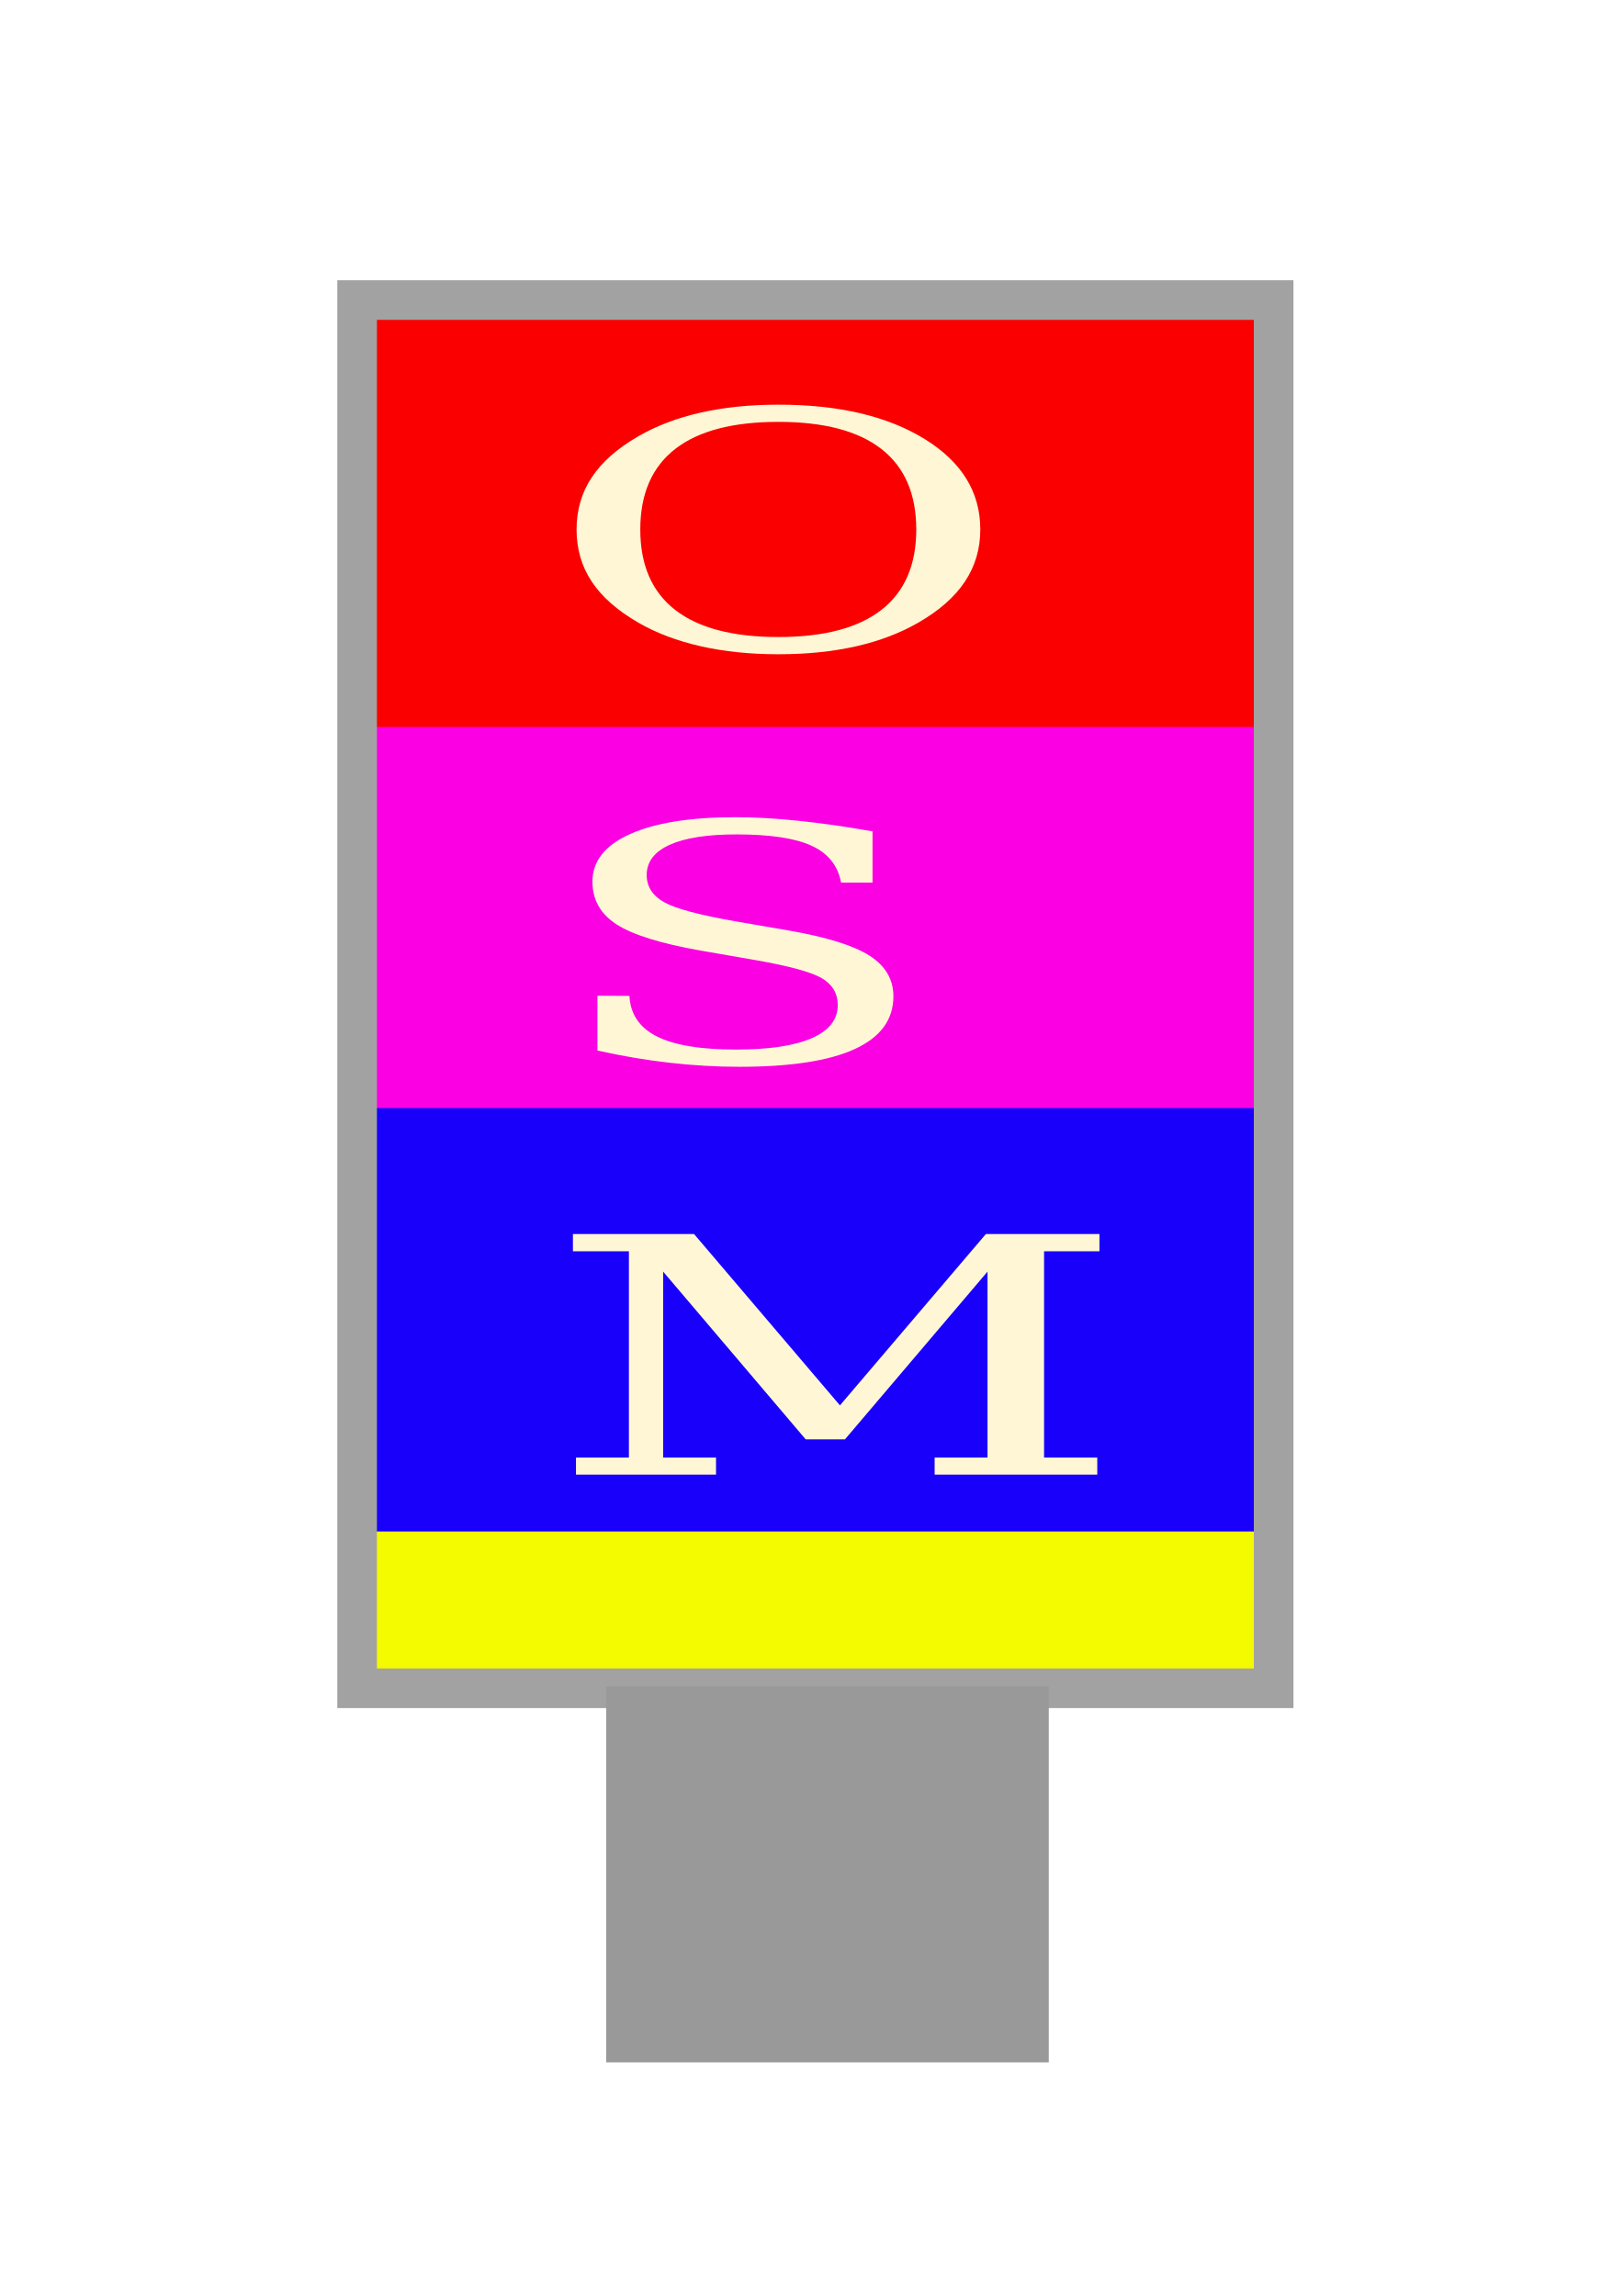
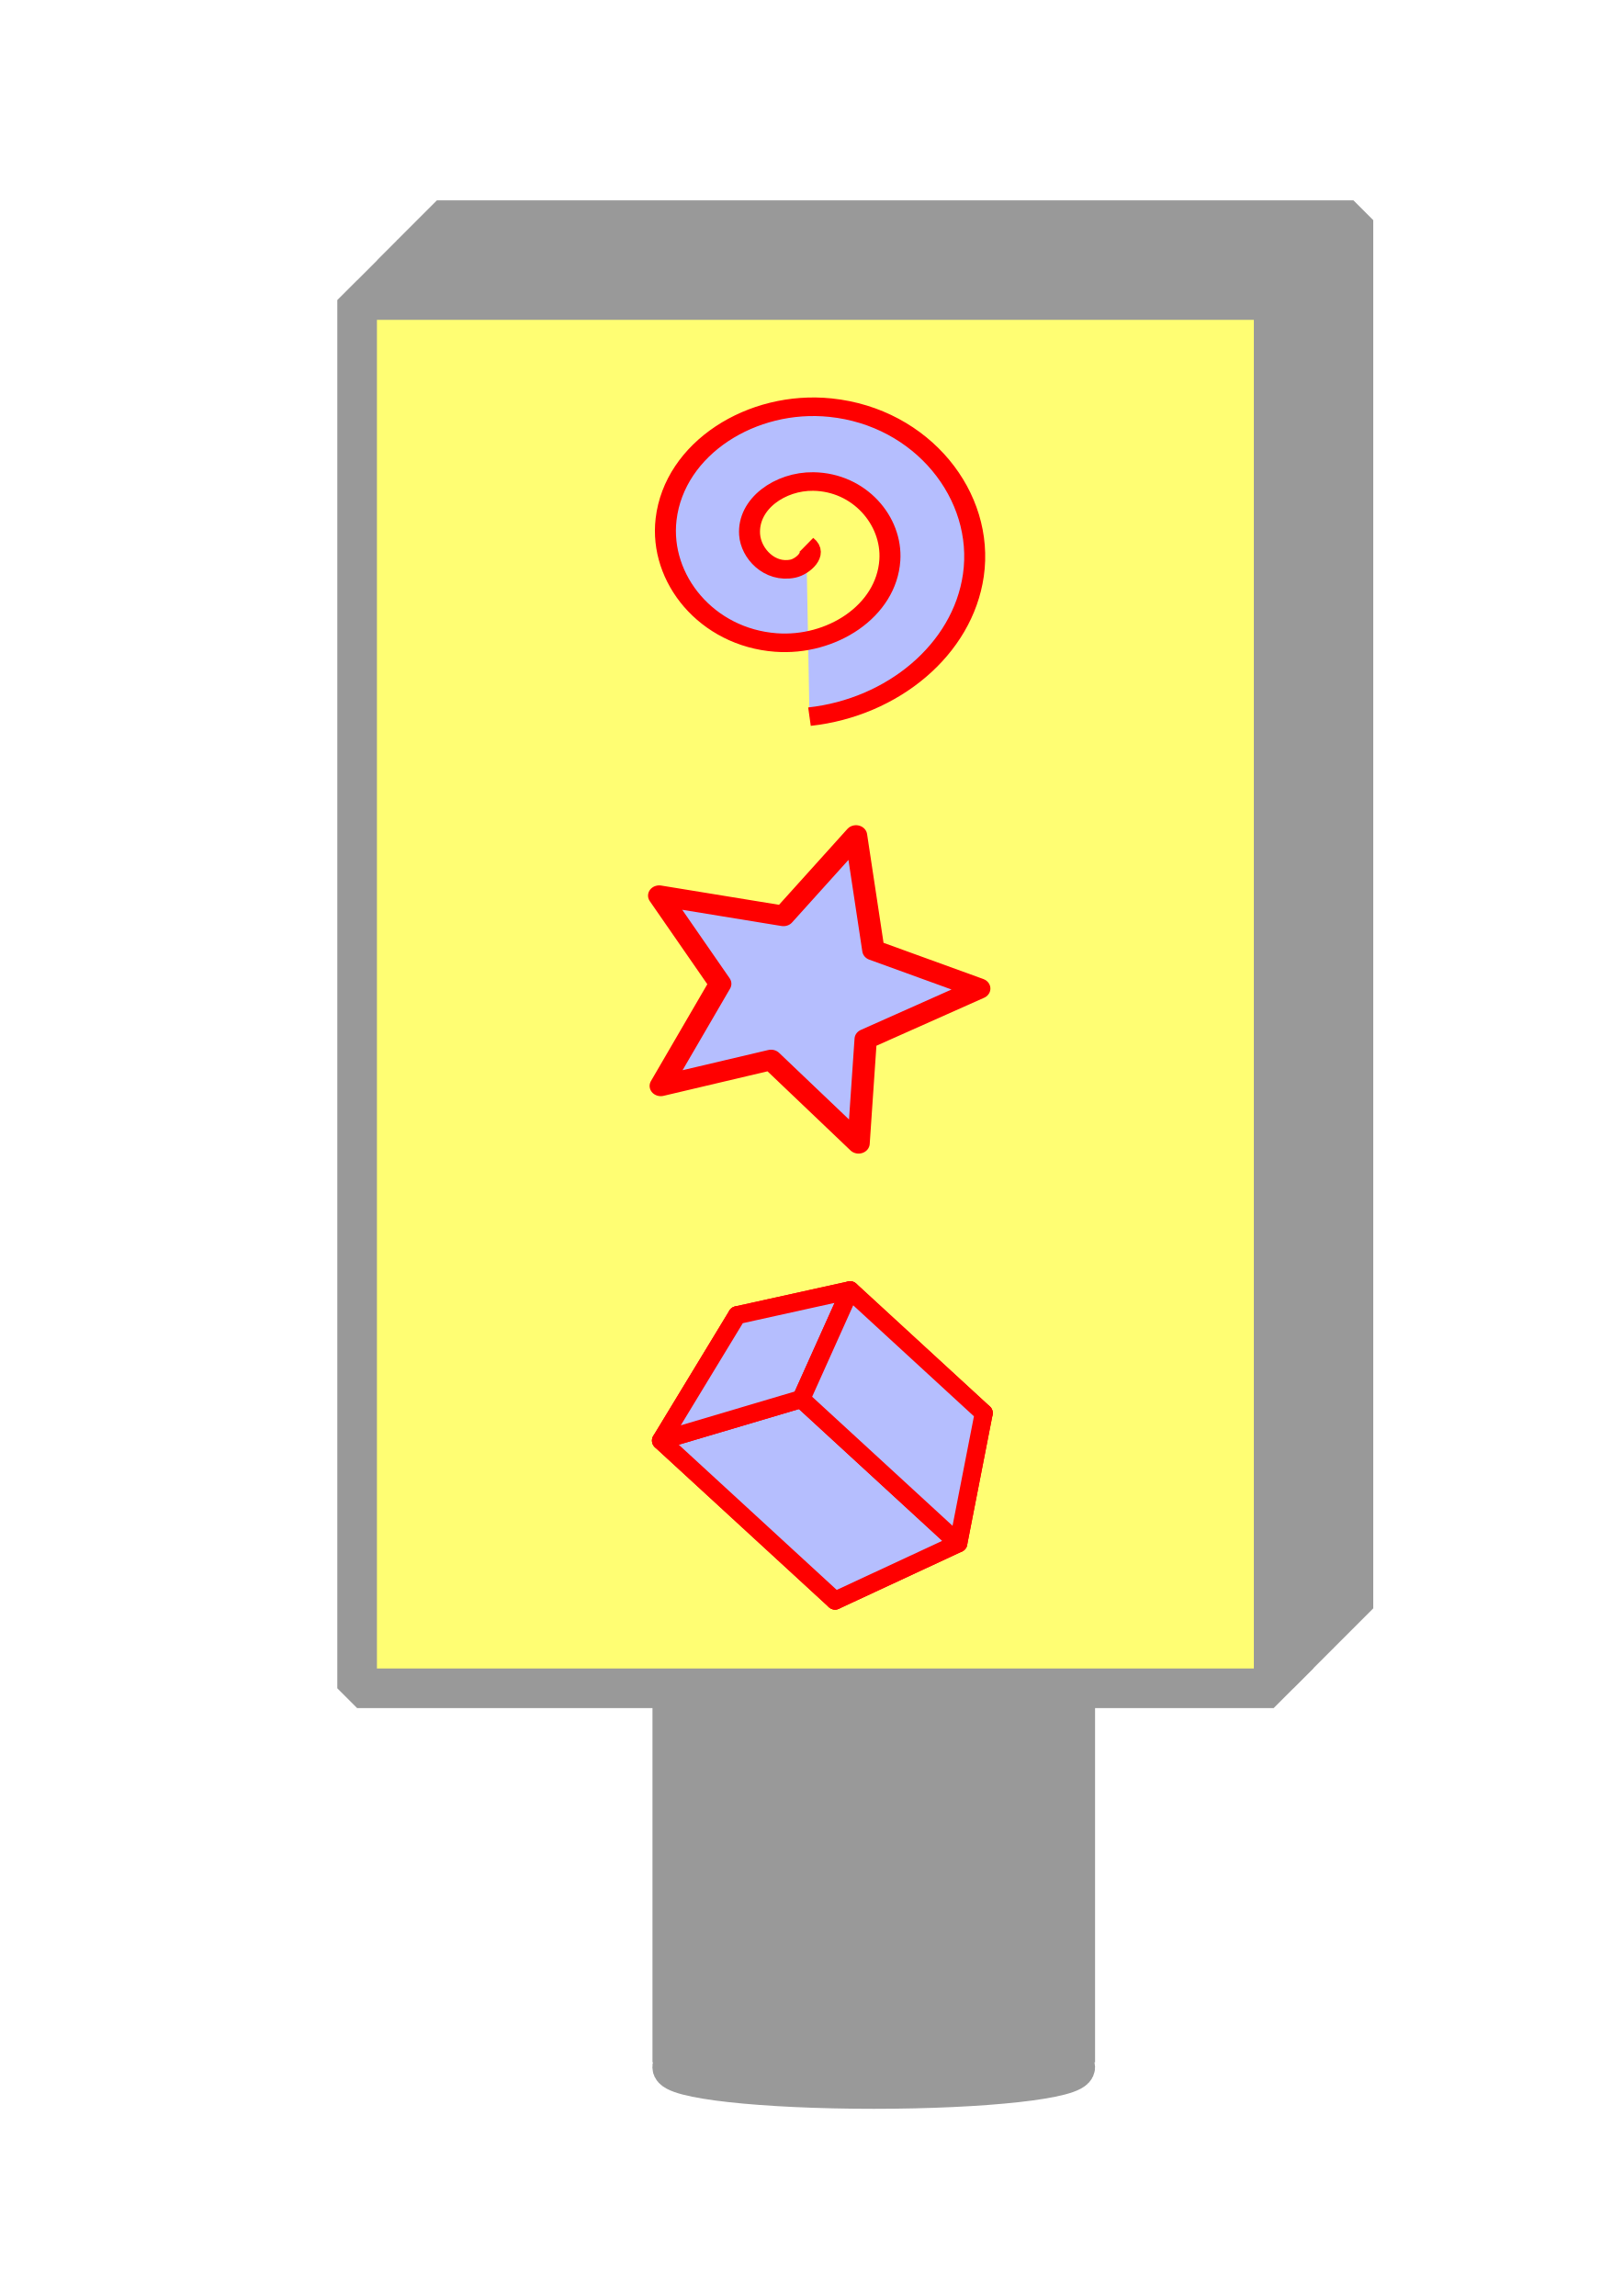
<svg xmlns="http://www.w3.org/2000/svg" width="210mm" height="297mm" viewBox="0 0 744.094 1052.362" id="svg2" version="1.1">
-   <defs id="defs4" />
+   <defs id="defs4">
+     </defs>
  <g id="layer1">
-     <rect style="fill:#fa0000;fill-opacity:1;stroke:#ff0000;stroke-width:0;stroke-miterlimit:4;stroke-dasharray:none;stroke-opacity:1" id="rect4221" width="419.646" height="214.463" x="161.068" y="137.713" />
-     <rect style="fill:#fa00e3;fill-opacity:1;stroke:#ff0000;stroke-width:0;stroke-miterlimit:4;stroke-dasharray:none;stroke-opacity:1" id="rect4221-7" width="416.874" height="183.963" x="163.841" y="333.192" />
-     <rect style="fill:#1900fa;fill-opacity:1;stroke:#ff0000;stroke-width:0;stroke-miterlimit:4;stroke-dasharray:none;stroke-opacity:1" id="rect4221-7-5" width="422.419" height="200.6" x="161.069" y="507.874" />
-     <rect style="fill:#f4fa00;fill-opacity:1;stroke:#ff0000;stroke-width:0;stroke-miterlimit:4;stroke-dasharray:none;stroke-opacity:1" id="rect4221-7-5-3" width="414.101" height="67.508" x="166.614" y="701.967" />
-     <rect style="fill:#999999;fill-opacity:0;stroke:#a2a2a2;stroke-width:18.158;stroke-miterlimit:4;stroke-dasharray:none;stroke-opacity:1" id="rect4219" width="420.019" height="636.292" x="163.655" y="137.527" />
-     <text xml:space="preserve" style="font-style:normal;font-variant:normal;font-weight:normal;font-stretch:normal;font-size:198.822px;line-height:125%;font-family:'DejaVu Serif';-inkscape-font-specification:'DejaVu Serif, Normal';text-align:start;letter-spacing:0px;word-spacing:0px;writing-mode:lr-tb;text-anchor:start;fill:#fff6d5;fill-opacity:1;stroke:none;stroke-width:1px;stroke-linecap:butt;stroke-linejoin:miter;stroke-opacity:1" x="189.853" y="391.343" id="text4305" transform="scale(1.314382,0.7608137)">
-       <tspan id="tspan7416" x="189.853" y="391.343">O</tspan>
-       <tspan id="tspan7418" x="189.853" y="639.871">S</tspan>
-       <tspan id="tspan7420" x="189.853" y="888.398">M</tspan>
-     </text>
-     <rect style="fill:#999999;fill-opacity:1;stroke:#999999;stroke-width:43.787;stroke-miterlimit:4;stroke-dasharray:none;stroke-opacity:1" id="rect7422" width="159.039" height="128.539" x="299.69" y="794.838" />
+     <rect style="fill:#999999;fill-opacity:0;stroke:#999999;stroke-width:18.158;stroke-linejoin:bevel;stroke-miterlimit:4;stroke-dasharray:none;stroke-opacity:1" id="rect4219-8-7-3" width="420.019" height="636.292" x="191.071" y="110.051" />
+     <rect style="fill:#999999;fill-opacity:0;stroke:#999999;stroke-width:18.158;stroke-linejoin:bevel;stroke-miterlimit:4;stroke-dasharray:none;stroke-opacity:1" id="rect4219-8-7-6" width="420.019" height="636.292" x="200.223" y="100.906" />
+     <rect style="fill:#999999;fill-opacity:0;stroke:#999999;stroke-width:18.158;stroke-linejoin:bevel;stroke-miterlimit:4;stroke-dasharray:none;stroke-opacity:1" id="rect4219-8-7" width="420.019" height="636.292" x="181.986" y="119.149" />
+     <rect style="fill:#999999;fill-opacity:0;stroke:#999999;stroke-width:18.158;stroke-linejoin:bevel;stroke-miterlimit:4;stroke-dasharray:none;stroke-opacity:1" id="rect4219-8" width="420.019" height="636.292" x="172.828" y="128.401" />
+     <rect style="fill:#fffe73;fill-opacity:1;stroke:#ff00e4;stroke-width:0;stroke-miterlimit:4;stroke-dasharray:none;stroke-opacity:1" id="rect4221-7-5" width="422.419" height="625.824" x="161.069" y="145.017" />
+     <rect style="fill:#500000;fill-opacity:0;stroke:#999999;stroke-width:18.158;stroke-miterlimit:4;stroke-dasharray:none;stroke-opacity:1;stroke-linejoin:bevel" id="rect4219" width="420.019" height="636.292" x="163.655" y="137.527" />
+     <rect style="fill:#999999;fill-opacity:1;stroke:#999999;stroke-width:43.787;stroke-miterlimit:4;stroke-dasharray:none;stroke-opacity:1" id="rect7422" width="159.039" height="128.539" x="320.904" y="794.838" />
+     <path style="fill:#b5befe;fill-opacity:1;fill-rule:evenodd;stroke:#ff0000;stroke-width:8;stroke-linecap:butt;stroke-linejoin:miter;stroke-miterlimit:4;stroke-dasharray:none;stroke-opacity:1" id="path4178" d="m 357.713,374.37 c 4.264,3.707 -1.337,9.327 -5.077,10.223 -8.903,2.134 -16.048,-6.515 -16.544,-14.675 -0.808,-13.319 11.729,-23.061 24.272,-22.864 17.664,0.277 30.165,16.971 29.184,33.87 -1.277,21.998 -22.22,37.31 -43.467,35.504 -26.329,-2.238 -44.477,-27.474 -41.825,-53.064 3.177,-30.661 32.73,-51.655 62.662,-48.145 34.994,4.104 58.842,37.987 54.465,72.259 -4.087,31.998 -30.766,56.974 -62.468,60.906" transform="matrix(1.20229,0,0,1.063565,-60.55987,-148.4138)" />
+     <path style="opacity:1;fill:#b5befe;fill-opacity:1;stroke:#ff0000;stroke-width:8;stroke-linecap:round;stroke-linejoin:round;stroke-miterlimit:4;stroke-dasharray:none;stroke-dashoffset:0;stroke-opacity:1" id="path4180" d="m 375.447,604.957 -31.369,-32.595 -39.514,10.157 21.306,-39.906 -21.87,-34.441 44.537,7.931 25.997,-31.443 6.22,44.808 37.937,15.009 -40.693,19.762 z" transform="matrix(1.278776,0,0,1.173184,-86.65708,-185.6738)" />
+     <g id="g7229" style="opacity:1;fill:#b5befe;fill-opacity:1;fill-rule:nonzero;stroke:#ff0000;stroke-width:8.659;stroke-linecap:round;stroke-linejoin:miter;stroke-miterlimit:4;stroke-dasharray:none;stroke-dashoffset:0;stroke-opacity:1">
+       <path id="path7235" style="fill:#b5befe;fill-opacity:1;fill-rule:evenodd;stroke:#ff0000;stroke-width:8.259;stroke-linecap:butt;stroke-linejoin:round;stroke-miterlimit:4;stroke-dasharray:none;stroke-opacity:1" d="m 404.59,664.238 46.23,-16.562 -61.235,-56.297 -51.797,11.444 z" points="450.82,647.675 389.585,591.379 337.788,602.823 404.59,664.238 " />
+       <path id="path7231" style="fill:#b5befe;fill-opacity:1;fill-rule:evenodd;stroke:#ff0000;stroke-width:8.259;stroke-linecap:butt;stroke-linejoin:round;stroke-miterlimit:4;stroke-dasharray:none;stroke-opacity:1" d="m 404.59,664.238 -66.802,-61.415 -34.882,57.468 79.778,73.344 z" points="337.788,602.823 302.906,660.291 382.683,733.635 404.59,664.238 " />
+       <path id="path7233" style="fill:#b5befe;fill-opacity:1;fill-rule:evenodd;stroke:#ff0000;stroke-width:8.259;stroke-linecap:butt;stroke-linejoin:round;stroke-miterlimit:4;stroke-dasharray:none;stroke-opacity:1" d="m 404.59,664.238 46.23,-16.562 -11.661,59.699 -56.476,26.261 z" points="450.82,647.675 439.16,707.374 382.683,733.635 404.59,664.238 " />
+       <path id="path7241" style="fill:#b5befe;fill-opacity:1;fill-rule:evenodd;stroke:#ff0000;stroke-width:8.259;stroke-linecap:butt;stroke-linejoin:round;stroke-miterlimit:4;stroke-dasharray:none;stroke-opacity:1" d="m 382.683,733.635 56.476,-26.261 -71.965,-66.161 -64.289,19.078 z" points="439.16,707.374 367.195,641.213 302.906,660.291 382.683,733.635 " />
+       <path id="path7239" style="fill:#b5befe;fill-opacity:1;fill-rule:evenodd;stroke:#ff0000;stroke-width:8.259;stroke-linecap:butt;stroke-linejoin:round;stroke-miterlimit:4;stroke-dasharray:none;stroke-opacity:1" d="m 337.788,602.823 51.797,-11.444 -22.39,49.834 -64.289,19.078 z" points="389.585,591.379 367.195,641.213 302.906,660.291 337.788,602.823 " />
+       <path id="path7237" style="fill:#b5befe;fill-opacity:1;fill-rule:evenodd;stroke:#ff0000;stroke-width:8.259;stroke-linecap:butt;stroke-linejoin:round;stroke-miterlimit:4;stroke-dasharray:none;stroke-opacity:1" d="m 450.82,647.675 -61.235,-56.297 -22.39,49.834 71.965,66.161 z" points="389.585,591.379 367.195,641.213 439.16,707.374 450.82,647.675 " />
+     </g>
+     <ellipse style="opacity:1;fill:#999999;fill-opacity:1;fill-rule:nonzero;stroke:#999999;stroke-width:17.681;stroke-linecap:round;stroke-linejoin:bevel;stroke-miterlimit:4;stroke-dasharray:none;stroke-dashoffset:0;stroke-opacity:1" id="path14840" cx="400.402" cy="947.485" rx="92.606" ry="10.239" />
  </g>
</svg>
